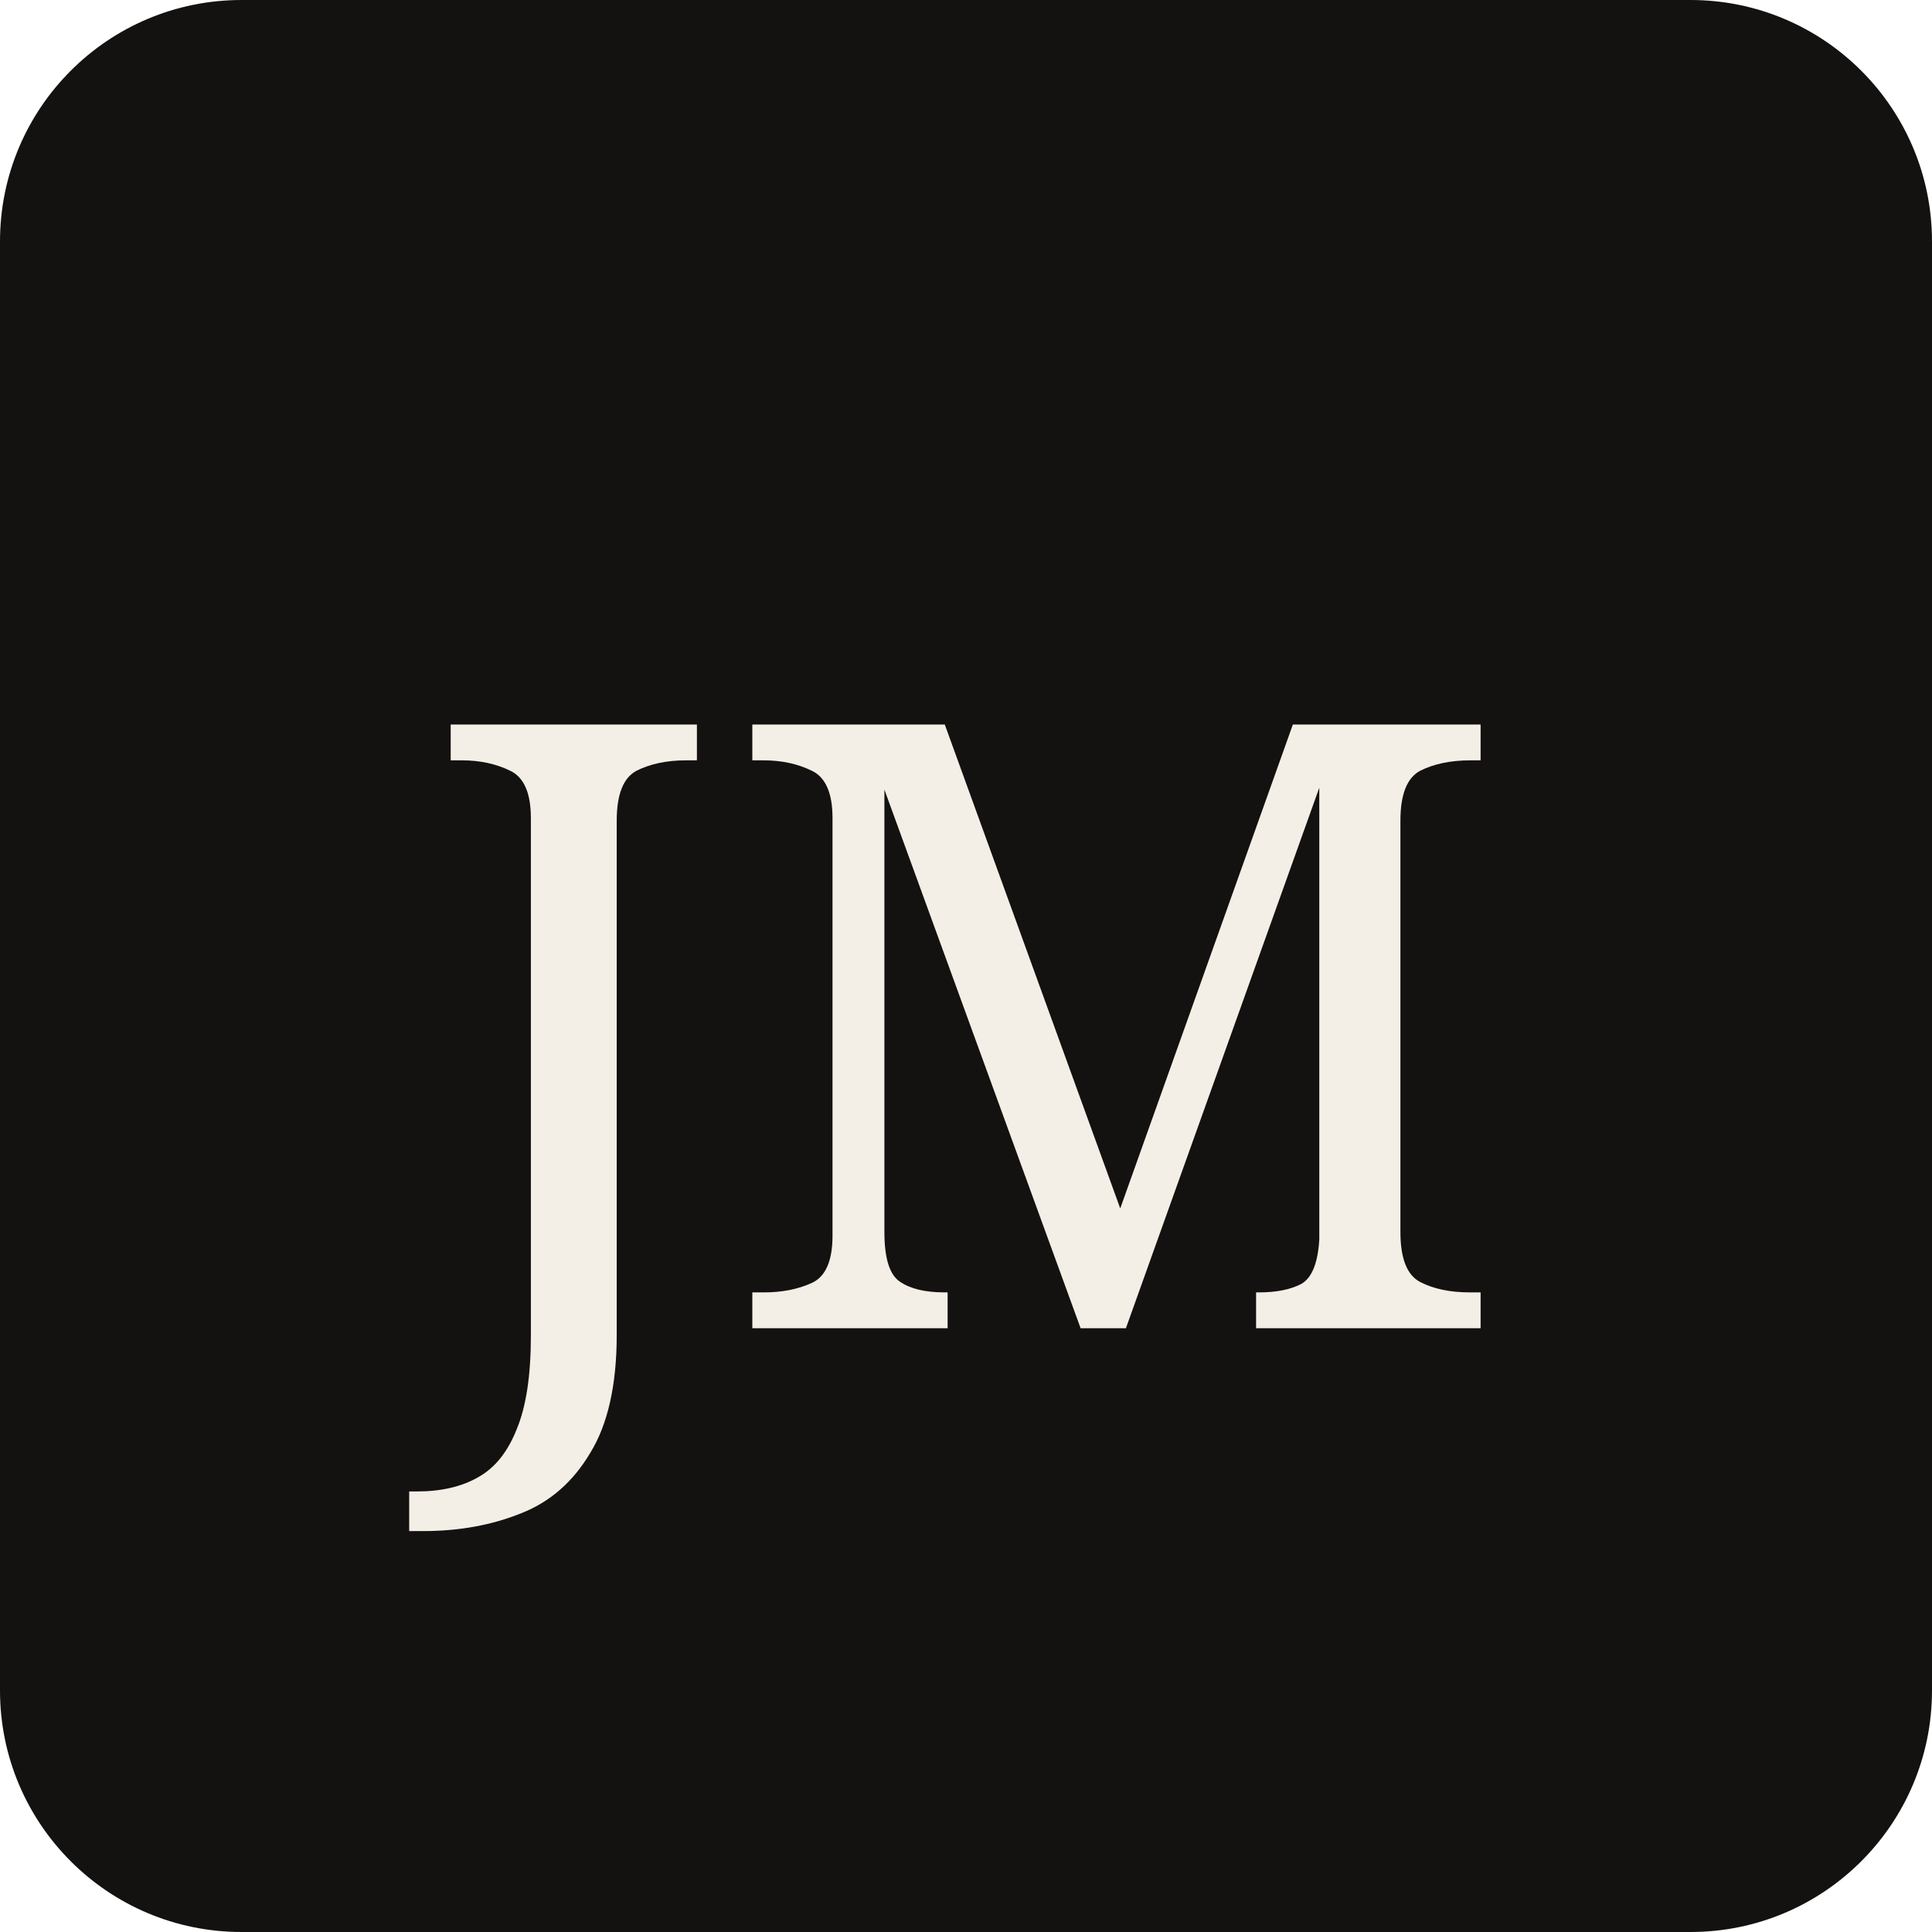
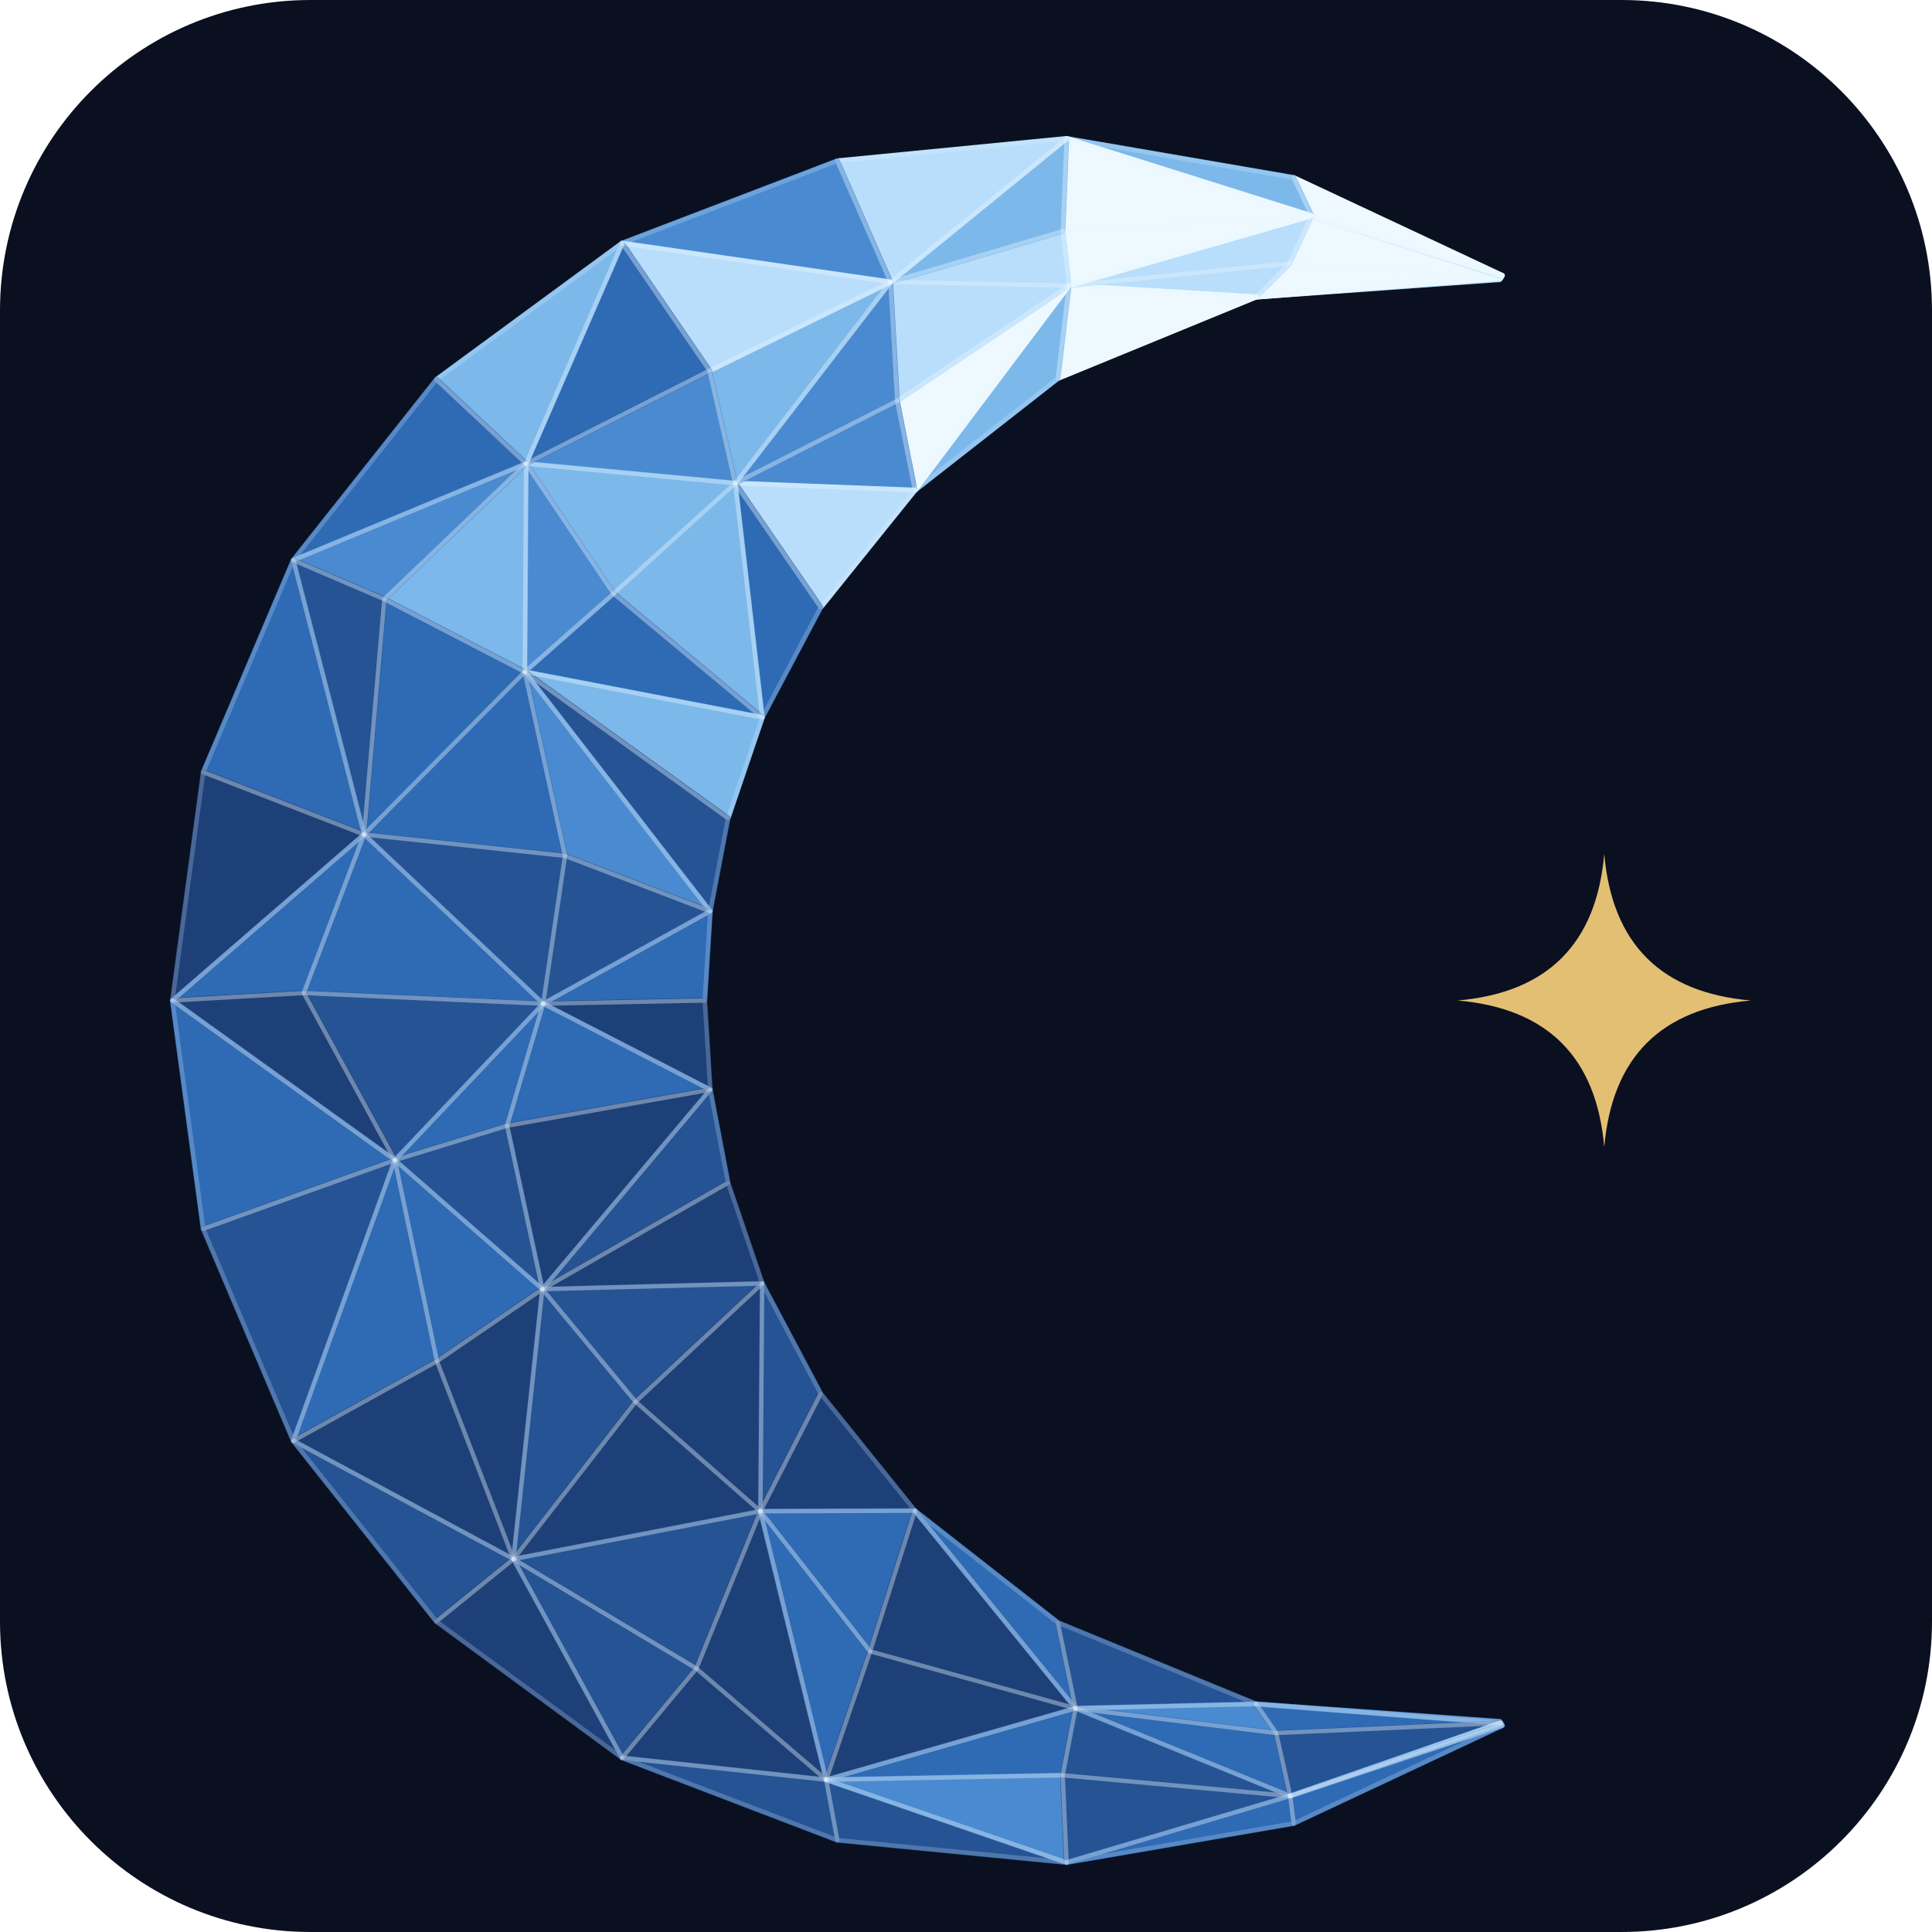
- <svg xmlns="http://www.w3.org/2000/svg" viewBox="0 0 32 32">
-   <rect width="32" height="32" rx="4" fill="#141210" />
-   <text x="16" y="22" text-anchor="middle" font-family="Georgia, serif" font-size="14" fill="#f4efe6">JM</text>
+ <svg xmlns="http://www.w3.org/2000/svg" viewBox="-116 -116 224 224">
+   <rect x="-116" y="-116" width="224" height="224" rx="36" fill="#0a1020" />
+   <g transform="translate(4 0)">
+     <polygon points="53.88,-83.60 53.99,-83.77 25.64,-81.57" fill="#b8defb" stroke="#b8defb" stroke-width="0.6" stroke-linejoin="round" />
+     <polygon points="53.99,-83.77 29.51,-85.45 25.64,-81.57" fill="#eef8ff" stroke="#eef8ff" stroke-width="0.6" stroke-linejoin="round" />
+     <polygon points="53.99,-83.77 54.09,-83.93 32.06,-90.98" fill="#b8defb" stroke="#b8defb" stroke-width="0.6" stroke-linejoin="round" />
+     <polygon points="53.99,-83.77 32.06,-90.98 29.51,-85.45" fill="#eef8ff" stroke="#eef8ff" stroke-width="0.6" stroke-linejoin="round" />
+     <polygon points="54.09,-83.93 54.17,-84.06 32.06,-90.98" fill="#b8defb" stroke="#b8defb" stroke-width="0.6" stroke-linejoin="round" />
+     <polygon points="54.17,-84.06 29.99,-95.40 32.06,-90.98" fill="#eef8ff" stroke="#eef8ff" stroke-width="0.6" stroke-linejoin="round" />
+     <polygon points="25.64,-81.57 29.51,-85.45 3.93,-82.89" fill="#b8defb" stroke="#b8defb" stroke-width="0.6" stroke-linejoin="round" />
+     <polygon points="25.64,-81.57 3.93,-82.89 2.64,-72.13" fill="#eef8ff" stroke="#eef8ff" stroke-width="0.6" stroke-linejoin="round" />
+     <polygon points="29.51,-85.45 32.06,-90.98 3.93,-82.89" fill="#b8defb" stroke="#b8defb" stroke-width="0.6" stroke-linejoin="round" />
+     <polygon points="32.06,-90.98 3.22,-89.20 3.93,-82.89" fill="#eef8ff" stroke="#eef8ff" stroke-width="0.6" stroke-linejoin="round" />
+     <polygon points="32.06,-90.98 29.99,-95.40 3.66,-99.93" fill="#7db8ea" stroke="#7db8ea" stroke-width="0.6" stroke-linejoin="round" />
+     <polygon points="32.06,-90.98 3.66,-99.93 3.22,-89.20" fill="#eef8ff" stroke="#eef8ff" stroke-width="0.6" stroke-linejoin="round" />
+     <polygon points="2.64,-72.13 3.93,-82.89 -13.93,-59.16" fill="#7db8ea" stroke="#7db8ea" stroke-width="0.6" stroke-linejoin="round" />
+     <polygon points="3.93,-82.89 -15.98,-69.52 -13.93,-59.16" fill="#eef8ff" stroke="#eef8ff" stroke-width="0.6" stroke-linejoin="round" />
+     <polygon points="3.93,-82.89 3.22,-89.20 -16.76,-83.30" fill="#b8defb" stroke="#b8defb" stroke-width="0.6" stroke-linejoin="round" />
+     <polygon points="3.93,-82.89 -16.76,-83.30 -15.98,-69.52" fill="#b8defb" stroke="#b8defb" stroke-width="0.6" stroke-linejoin="round" />
+     <polygon points="3.22,-89.20 3.66,-99.93 -16.76,-83.30" fill="#7db8ea" stroke="#7db8ea" stroke-width="0.6" stroke-linejoin="round" />
+     <polygon points="3.66,-99.93 -22.92,-97.34 -16.76,-83.30" fill="#b8defb" stroke="#b8defb" stroke-width="0.6" stroke-linejoin="round" />
+     <polygon points="-13.93,-59.16 -15.98,-69.52 -34.76,-59.97" fill="#4a8ad0" stroke="#4a8ad0" stroke-width="0.6" stroke-linejoin="round" />
+     <polygon points="-13.93,-59.16 -34.76,-59.97 -24.85,-45.59" fill="#b8defb" stroke="#b8defb" stroke-width="0.6" stroke-linejoin="round" />
+     <polygon points="-15.98,-69.52 -16.76,-83.30 -34.76,-59.97" fill="#4a8ad0" stroke="#4a8ad0" stroke-width="0.6" stroke-linejoin="round" />
+     <polygon points="-16.76,-83.30 -37.74,-73.02 -34.76,-59.97" fill="#7db8ea" stroke="#7db8ea" stroke-width="0.6" stroke-linejoin="round" />
+     <polygon points="-16.76,-83.30 -22.92,-97.34 -47.87,-87.80" fill="#4a8ad0" stroke="#4a8ad0" stroke-width="0.6" stroke-linejoin="round" />
+     <polygon points="-16.76,-83.30 -47.87,-87.80 -37.74,-73.02" fill="#b8defb" stroke="#b8defb" stroke-width="0.6" stroke-linejoin="round" />
+     <polygon points="-24.85,-45.59 -34.76,-59.97 -31.63,-32.81" fill="#2f6ab4" stroke="#2f6ab4" stroke-width="0.6" stroke-linejoin="round" />
+     <polygon points="-34.76,-59.97 -48.86,-47.18 -31.63,-32.81" fill="#7db8ea" stroke="#7db8ea" stroke-width="0.6" stroke-linejoin="round" />
+     <polygon points="-34.76,-59.97 -37.74,-73.02 -59.01,-62.24" fill="#4a8ad0" stroke="#4a8ad0" stroke-width="0.6" stroke-linejoin="round" />
+     <polygon points="-34.76,-59.97 -59.01,-62.24 -48.86,-47.18" fill="#7db8ea" stroke="#7db8ea" stroke-width="0.6" stroke-linejoin="round" />
+     <polygon points="-37.74,-73.02 -47.87,-87.80 -59.01,-62.24" fill="#2f6ab4" stroke="#2f6ab4" stroke-width="0.6" stroke-linejoin="round" />
+     <polygon points="-47.87,-87.80 -69.40,-71.99 -59.01,-62.24" fill="#7db8ea" stroke="#7db8ea" stroke-width="0.6" stroke-linejoin="round" />
+     <polygon points="-31.63,-32.81 -48.86,-47.18 -59.16,-38.10" fill="#2f6ab4" stroke="#2f6ab4" stroke-width="0.6" stroke-linejoin="round" />
+     <polygon points="-31.63,-32.81 -59.16,-38.10 -35.60,-21.14" fill="#7db8ea" stroke="#7db8ea" stroke-width="0.6" stroke-linejoin="round" />
+     <polygon points="-48.86,-47.18 -59.01,-62.24 -59.16,-38.10" fill="#4a8ad0" stroke="#4a8ad0" stroke-width="0.6" stroke-linejoin="round" />
+     <polygon points="-59.01,-62.24 -75.44,-46.53 -59.16,-38.10" fill="#7db8ea" stroke="#7db8ea" stroke-width="0.6" stroke-linejoin="round" />
+     <polygon points="-59.01,-62.24 -69.40,-71.99 -85.99,-51.05" fill="#2f6ab4" stroke="#2f6ab4" stroke-width="0.6" stroke-linejoin="round" />
+     <polygon points="-59.01,-62.24 -85.99,-51.05 -75.44,-46.53" fill="#4a8ad0" stroke="#4a8ad0" stroke-width="0.6" stroke-linejoin="round" />
+     <polygon points="-35.60,-21.14 -59.16,-38.10 -37.66,-10.34" fill="#255394" stroke="#255394" stroke-width="0.6" stroke-linejoin="round" />
+     <polygon points="-59.16,-38.10 -54.49,-16.77 -37.66,-10.34" fill="#4a8ad0" stroke="#4a8ad0" stroke-width="0.6" stroke-linejoin="round" />
+     <polygon points="-59.16,-38.10 -75.44,-46.53 -77.79,-19.25" fill="#2f6ab4" stroke="#2f6ab4" stroke-width="0.6" stroke-linejoin="round" />
+     <polygon points="-59.16,-38.10 -77.79,-19.25 -54.49,-16.77" fill="#2f6ab4" stroke="#2f6ab4" stroke-width="0.6" stroke-linejoin="round" />
+     <polygon points="-75.44,-46.53 -85.99,-51.05 -77.79,-19.25" fill="#255394" stroke="#255394" stroke-width="0.6" stroke-linejoin="round" />
+     <polygon points="-85.99,-51.05 -96.43,-26.47 -77.79,-19.25" fill="#2f6ab4" stroke="#2f6ab4" stroke-width="0.6" stroke-linejoin="round" />
+     <polygon points="-37.66,-10.34 -54.49,-16.77 -57.02,0.37" fill="#255394" stroke="#255394" stroke-width="0.6" stroke-linejoin="round" />
+     <polygon points="-37.66,-10.34 -57.02,0.37 -38.30,-0.00" fill="#2f6ab4" stroke="#2f6ab4" stroke-width="0.6" stroke-linejoin="round" />
+     <polygon points="-54.49,-16.77 -77.79,-19.25 -57.02,0.37" fill="#255394" stroke="#255394" stroke-width="0.6" stroke-linejoin="round" />
+     <polygon points="-77.79,-19.25 -84.78,-0.87 -57.02,0.37" fill="#2f6ab4" stroke="#2f6ab4" stroke-width="0.6" stroke-linejoin="round" />
+     <polygon points="-77.79,-19.25 -96.43,-26.47 -100.00,-0.00" fill="#1d4078" stroke="#1d4078" stroke-width="0.6" stroke-linejoin="round" />
+     <polygon points="-77.79,-19.25 -100.00,-0.00 -84.78,-0.87" fill="#2f6ab4" stroke="#2f6ab4" stroke-width="0.6" stroke-linejoin="round" />
+     <polygon points="-38.30,-0.00 -57.02,0.37 -37.66,10.34" fill="#1d4078" stroke="#1d4078" stroke-width="0.6" stroke-linejoin="round" />
+     <polygon points="-57.02,0.37 -61.21,14.52 -37.66,10.34" fill="#2f6ab4" stroke="#2f6ab4" stroke-width="0.6" stroke-linejoin="round" />
+     <polygon points="-57.02,0.37 -84.78,-0.87 -74.22,18.51" fill="#255394" stroke="#255394" stroke-width="0.6" stroke-linejoin="round" />
+     <polygon points="-57.02,0.37 -74.22,18.51 -61.21,14.52" fill="#2f6ab4" stroke="#2f6ab4" stroke-width="0.6" stroke-linejoin="round" />
+     <polygon points="-84.78,-0.87 -100.00,-0.00 -74.22,18.51" fill="#1d4078" stroke="#1d4078" stroke-width="0.6" stroke-linejoin="round" />
+     <polygon points="-100.00,-0.00 -96.43,26.47 -74.22,18.51" fill="#2f6ab4" stroke="#2f6ab4" stroke-width="0.6" stroke-linejoin="round" />
+     <polygon points="-37.66,10.34 -61.21,14.52 -57.12,33.47" fill="#1d4078" stroke="#1d4078" stroke-width="0.6" stroke-linejoin="round" />
+     <polygon points="-37.66,10.34 -57.12,33.47 -35.60,21.14" fill="#255394" stroke="#255394" stroke-width="0.6" stroke-linejoin="round" />
+     <polygon points="-61.21,14.52 -74.22,18.51 -57.12,33.47" fill="#255394" stroke="#255394" stroke-width="0.6" stroke-linejoin="round" />
+     <polygon points="-74.22,18.51 -69.34,41.82 -57.12,33.47" fill="#2f6ab4" stroke="#2f6ab4" stroke-width="0.6" stroke-linejoin="round" />
+     <polygon points="-74.22,18.51 -96.43,26.47 -85.99,51.05" fill="#255394" stroke="#255394" stroke-width="0.6" stroke-linejoin="round" />
+     <polygon points="-74.22,18.51 -85.99,51.05 -69.34,41.82" fill="#2f6ab4" stroke="#2f6ab4" stroke-width="0.6" stroke-linejoin="round" />
+     <polygon points="-35.60,21.14 -57.12,33.47 -31.63,32.81" fill="#1d4078" stroke="#1d4078" stroke-width="0.6" stroke-linejoin="round" />
+     <polygon points="-57.12,33.47 -46.31,46.52 -31.63,32.81" fill="#255394" stroke="#255394" stroke-width="0.6" stroke-linejoin="round" />
+     <polygon points="-57.12,33.47 -69.34,41.82 -60.47,64.76" fill="#1d4078" stroke="#1d4078" stroke-width="0.6" stroke-linejoin="round" />
+     <polygon points="-57.12,33.47 -60.47,64.76 -46.31,46.52" fill="#255394" stroke="#255394" stroke-width="0.6" stroke-linejoin="round" />
+     <polygon points="-69.34,41.82 -85.99,51.05 -60.47,64.76" fill="#1d4078" stroke="#1d4078" stroke-width="0.6" stroke-linejoin="round" />
+     <polygon points="-85.99,51.05 -69.40,71.99 -60.47,64.76" fill="#255394" stroke="#255394" stroke-width="0.6" stroke-linejoin="round" />
+     <polygon points="-31.63,32.81 -46.31,46.52 -31.83,59.22" fill="#1d4078" stroke="#1d4078" stroke-width="0.6" stroke-linejoin="round" />
+     <polygon points="-31.63,32.81 -31.83,59.22 -24.85,45.59" fill="#255394" stroke="#255394" stroke-width="0.6" stroke-linejoin="round" />
+     <polygon points="-46.31,46.52 -60.47,64.76 -31.83,59.22" fill="#1d4078" stroke="#1d4078" stroke-width="0.6" stroke-linejoin="round" />
+     <polygon points="-60.47,64.76 -39.26,77.45 -31.83,59.22" fill="#255394" stroke="#255394" stroke-width="0.6" stroke-linejoin="round" />
+     <polygon points="-60.47,64.76 -69.40,71.99 -47.87,87.80" fill="#1d4078" stroke="#1d4078" stroke-width="0.6" stroke-linejoin="round" />
+     <polygon points="-60.47,64.76 -47.87,87.80 -39.26,77.45" fill="#255394" stroke="#255394" stroke-width="0.6" stroke-linejoin="round" />
+     <polygon points="-24.85,45.59 -31.83,59.22 -13.93,59.16" fill="#1d4078" stroke="#1d4078" stroke-width="0.6" stroke-linejoin="round" />
+     <polygon points="-31.83,59.22 -19.12,75.46 -13.93,59.16" fill="#2f6ab4" stroke="#2f6ab4" stroke-width="0.6" stroke-linejoin="round" />
+     <polygon points="-31.83,59.22 -39.26,77.45 -24.21,90.35" fill="#1d4078" stroke="#1d4078" stroke-width="0.6" stroke-linejoin="round" />
+     <polygon points="-31.83,59.22 -24.21,90.35 -19.12,75.46" fill="#2f6ab4" stroke="#2f6ab4" stroke-width="0.6" stroke-linejoin="round" />
+     <polygon points="-39.26,77.45 -47.87,87.80 -24.21,90.35" fill="#1d4078" stroke="#1d4078" stroke-width="0.6" stroke-linejoin="round" />
+     <polygon points="-47.87,87.80 -22.92,97.34 -24.21,90.35" fill="#255394" stroke="#255394" stroke-width="0.6" stroke-linejoin="round" />
+     <polygon points="-13.93,59.16 -19.12,75.46 4.70,82.07" fill="#1d4078" stroke="#1d4078" stroke-width="0.6" stroke-linejoin="round" />
+     <polygon points="-13.93,59.16 4.70,82.07 2.64,72.13" fill="#2f6ab4" stroke="#2f6ab4" stroke-width="0.6" stroke-linejoin="round" />
+     <polygon points="-19.12,75.46 -24.21,90.35 4.70,82.07" fill="#1d4078" stroke="#1d4078" stroke-width="0.6" stroke-linejoin="round" />
+     <polygon points="-24.21,90.35 3.21,89.83 4.70,82.07" fill="#2f6ab4" stroke="#2f6ab4" stroke-width="0.6" stroke-linejoin="round" />
+     <polygon points="-24.21,90.35 -22.92,97.34 3.66,99.93" fill="#255394" stroke="#255394" stroke-width="0.6" stroke-linejoin="round" />
+     <polygon points="-24.21,90.35 3.66,99.93 3.21,89.83" fill="#4a8ad0" stroke="#4a8ad0" stroke-width="0.6" stroke-linejoin="round" />
+     <polygon points="2.64,72.13 4.70,82.07 25.64,81.57" fill="#255394" stroke="#255394" stroke-width="0.6" stroke-linejoin="round" />
+     <polygon points="4.70,82.07 27.96,84.93 25.64,81.57" fill="#4a8ad0" stroke="#4a8ad0" stroke-width="0.6" stroke-linejoin="round" />
+     <polygon points="4.70,82.07 3.21,89.83 29.59,92.23" fill="#255394" stroke="#255394" stroke-width="0.6" stroke-linejoin="round" />
+     <polygon points="4.70,82.07 29.59,92.23 27.96,84.93" fill="#2f6ab4" stroke="#2f6ab4" stroke-width="0.6" stroke-linejoin="round" />
+     <polygon points="3.21,89.83 3.66,99.93 29.59,92.23" fill="#255394" stroke="#255394" stroke-width="0.6" stroke-linejoin="round" />
+     <polygon points="3.66,99.93 29.99,95.40 29.59,92.23" fill="#2f6ab4" stroke="#2f6ab4" stroke-width="0.6" stroke-linejoin="round" />
+     <polygon points="25.64,81.57 27.96,84.93 53.99,83.77" fill="#2f6ab4" stroke="#2f6ab4" stroke-width="0.6" stroke-linejoin="round" />
+     <polygon points="25.64,81.57 53.99,83.77 53.88,83.60" fill="#4a8ad0" stroke="#4a8ad0" stroke-width="0.6" stroke-linejoin="round" />
+     <polygon points="27.96,84.93 29.59,92.23 53.99,83.77" fill="#255394" stroke="#255394" stroke-width="0.6" stroke-linejoin="round" />
+     <polygon points="29.59,92.23 54.09,83.93 53.99,83.77" fill="#7db8ea" stroke="#7db8ea" stroke-width="0.6" stroke-linejoin="round" />
+     <polygon points="29.59,92.23 29.99,95.40 54.17,84.06" fill="#2f6ab4" stroke="#2f6ab4" stroke-width="0.6" stroke-linejoin="round" />
+     <polygon points="29.59,92.23 54.17,84.06 54.09,83.93" fill="#4a8ad0" stroke="#4a8ad0" stroke-width="0.6" stroke-linejoin="round" />
+     <polygon points="53.88,-83.60 53.99,-83.77 25.64,-81.57" fill="none" stroke="#eaf6ff" stroke-opacity="0.22" stroke-width="0.5" stroke-linejoin="round" />
+     <polygon points="53.99,-83.77 29.51,-85.45 25.64,-81.57" fill="none" stroke="#eaf6ff" stroke-opacity="0.22" stroke-width="0.5" stroke-linejoin="round" />
+     <polygon points="53.99,-83.77 54.09,-83.93 32.06,-90.98" fill="none" stroke="#eaf6ff" stroke-opacity="0.22" stroke-width="0.5" stroke-linejoin="round" />
+     <polygon points="53.99,-83.77 32.06,-90.98 29.51,-85.45" fill="none" stroke="#eaf6ff" stroke-opacity="0.22" stroke-width="0.5" stroke-linejoin="round" />
+     <polygon points="54.09,-83.93 54.17,-84.06 32.06,-90.98" fill="none" stroke="#eaf6ff" stroke-opacity="0.22" stroke-width="0.5" stroke-linejoin="round" />
+     <polygon points="54.17,-84.06 29.99,-95.40 32.06,-90.98" fill="none" stroke="#eaf6ff" stroke-opacity="0.22" stroke-width="0.5" stroke-linejoin="round" />
+     <polygon points="25.64,-81.57 29.51,-85.45 3.93,-82.89" fill="none" stroke="#eaf6ff" stroke-opacity="0.22" stroke-width="0.5" stroke-linejoin="round" />
+     <polygon points="25.64,-81.57 3.93,-82.89 2.64,-72.13" fill="none" stroke="#eaf6ff" stroke-opacity="0.22" stroke-width="0.5" stroke-linejoin="round" />
+     <polygon points="29.51,-85.45 32.06,-90.98 3.93,-82.89" fill="none" stroke="#eaf6ff" stroke-opacity="0.22" stroke-width="0.5" stroke-linejoin="round" />
+     <polygon points="32.06,-90.98 3.22,-89.20 3.93,-82.89" fill="none" stroke="#eaf6ff" stroke-opacity="0.22" stroke-width="0.5" stroke-linejoin="round" />
+     <polygon points="32.06,-90.98 29.99,-95.40 3.66,-99.93" fill="none" stroke="#eaf6ff" stroke-opacity="0.22" stroke-width="0.5" stroke-linejoin="round" />
+     <polygon points="32.06,-90.98 3.66,-99.93 3.22,-89.20" fill="none" stroke="#eaf6ff" stroke-opacity="0.22" stroke-width="0.5" stroke-linejoin="round" />
+     <polygon points="2.64,-72.13 3.93,-82.89 -13.93,-59.16" fill="none" stroke="#eaf6ff" stroke-opacity="0.22" stroke-width="0.5" stroke-linejoin="round" />
+     <polygon points="3.93,-82.89 -15.98,-69.52 -13.93,-59.16" fill="none" stroke="#eaf6ff" stroke-opacity="0.22" stroke-width="0.5" stroke-linejoin="round" />
+     <polygon points="3.93,-82.89 3.22,-89.20 -16.76,-83.30" fill="none" stroke="#eaf6ff" stroke-opacity="0.22" stroke-width="0.5" stroke-linejoin="round" />
+     <polygon points="3.93,-82.89 -16.76,-83.30 -15.98,-69.52" fill="none" stroke="#eaf6ff" stroke-opacity="0.22" stroke-width="0.5" stroke-linejoin="round" />
+     <polygon points="3.22,-89.20 3.66,-99.93 -16.76,-83.30" fill="none" stroke="#eaf6ff" stroke-opacity="0.22" stroke-width="0.5" stroke-linejoin="round" />
+     <polygon points="3.66,-99.93 -22.92,-97.34 -16.76,-83.30" fill="none" stroke="#eaf6ff" stroke-opacity="0.22" stroke-width="0.5" stroke-linejoin="round" />
+     <polygon points="-13.93,-59.16 -15.98,-69.52 -34.76,-59.97" fill="none" stroke="#eaf6ff" stroke-opacity="0.22" stroke-width="0.5" stroke-linejoin="round" />
+     <polygon points="-13.93,-59.16 -34.76,-59.97 -24.85,-45.59" fill="none" stroke="#eaf6ff" stroke-opacity="0.22" stroke-width="0.5" stroke-linejoin="round" />
+     <polygon points="-15.98,-69.52 -16.76,-83.30 -34.76,-59.97" fill="none" stroke="#eaf6ff" stroke-opacity="0.22" stroke-width="0.5" stroke-linejoin="round" />
+     <polygon points="-16.76,-83.30 -37.74,-73.02 -34.76,-59.97" fill="none" stroke="#eaf6ff" stroke-opacity="0.22" stroke-width="0.5" stroke-linejoin="round" />
+     <polygon points="-16.76,-83.30 -22.92,-97.34 -47.87,-87.80" fill="none" stroke="#eaf6ff" stroke-opacity="0.22" stroke-width="0.5" stroke-linejoin="round" />
+     <polygon points="-16.76,-83.30 -47.87,-87.80 -37.74,-73.02" fill="none" stroke="#eaf6ff" stroke-opacity="0.22" stroke-width="0.5" stroke-linejoin="round" />
+     <polygon points="-24.85,-45.59 -34.76,-59.97 -31.63,-32.81" fill="none" stroke="#eaf6ff" stroke-opacity="0.22" stroke-width="0.5" stroke-linejoin="round" />
+     <polygon points="-34.76,-59.97 -48.86,-47.18 -31.63,-32.81" fill="none" stroke="#eaf6ff" stroke-opacity="0.22" stroke-width="0.5" stroke-linejoin="round" />
+     <polygon points="-34.76,-59.97 -37.74,-73.02 -59.01,-62.24" fill="none" stroke="#eaf6ff" stroke-opacity="0.22" stroke-width="0.5" stroke-linejoin="round" />
+     <polygon points="-34.76,-59.97 -59.01,-62.24 -48.86,-47.18" fill="none" stroke="#eaf6ff" stroke-opacity="0.22" stroke-width="0.5" stroke-linejoin="round" />
+     <polygon points="-37.74,-73.02 -47.87,-87.80 -59.01,-62.24" fill="none" stroke="#eaf6ff" stroke-opacity="0.22" stroke-width="0.5" stroke-linejoin="round" />
+     <polygon points="-47.87,-87.80 -69.40,-71.99 -59.01,-62.24" fill="none" stroke="#eaf6ff" stroke-opacity="0.22" stroke-width="0.5" stroke-linejoin="round" />
+     <polygon points="-31.63,-32.81 -48.86,-47.18 -59.16,-38.10" fill="none" stroke="#eaf6ff" stroke-opacity="0.22" stroke-width="0.5" stroke-linejoin="round" />
+     <polygon points="-31.63,-32.81 -59.16,-38.10 -35.60,-21.14" fill="none" stroke="#eaf6ff" stroke-opacity="0.22" stroke-width="0.5" stroke-linejoin="round" />
+     <polygon points="-48.86,-47.18 -59.01,-62.24 -59.16,-38.10" fill="none" stroke="#eaf6ff" stroke-opacity="0.22" stroke-width="0.5" stroke-linejoin="round" />
+     <polygon points="-59.01,-62.24 -75.44,-46.53 -59.16,-38.10" fill="none" stroke="#eaf6ff" stroke-opacity="0.22" stroke-width="0.5" stroke-linejoin="round" />
+     <polygon points="-59.01,-62.24 -69.40,-71.99 -85.99,-51.05" fill="none" stroke="#eaf6ff" stroke-opacity="0.22" stroke-width="0.5" stroke-linejoin="round" />
+     <polygon points="-59.01,-62.24 -85.99,-51.05 -75.44,-46.53" fill="none" stroke="#eaf6ff" stroke-opacity="0.22" stroke-width="0.5" stroke-linejoin="round" />
+     <polygon points="-35.60,-21.14 -59.16,-38.10 -37.66,-10.34" fill="none" stroke="#eaf6ff" stroke-opacity="0.22" stroke-width="0.5" stroke-linejoin="round" />
+     <polygon points="-59.16,-38.10 -54.49,-16.77 -37.66,-10.34" fill="none" stroke="#eaf6ff" stroke-opacity="0.22" stroke-width="0.5" stroke-linejoin="round" />
+     <polygon points="-59.16,-38.10 -75.44,-46.53 -77.79,-19.25" fill="none" stroke="#eaf6ff" stroke-opacity="0.22" stroke-width="0.5" stroke-linejoin="round" />
+     <polygon points="-59.16,-38.10 -77.79,-19.25 -54.49,-16.77" fill="none" stroke="#eaf6ff" stroke-opacity="0.22" stroke-width="0.5" stroke-linejoin="round" />
+     <polygon points="-75.44,-46.53 -85.99,-51.05 -77.79,-19.25" fill="none" stroke="#eaf6ff" stroke-opacity="0.22" stroke-width="0.5" stroke-linejoin="round" />
+     <polygon points="-85.99,-51.05 -96.43,-26.47 -77.79,-19.25" fill="none" stroke="#eaf6ff" stroke-opacity="0.22" stroke-width="0.5" stroke-linejoin="round" />
+     <polygon points="-37.66,-10.34 -54.49,-16.77 -57.02,0.37" fill="none" stroke="#eaf6ff" stroke-opacity="0.22" stroke-width="0.5" stroke-linejoin="round" />
+     <polygon points="-37.66,-10.34 -57.02,0.37 -38.30,-0.00" fill="none" stroke="#eaf6ff" stroke-opacity="0.22" stroke-width="0.5" stroke-linejoin="round" />
+     <polygon points="-54.49,-16.77 -77.79,-19.25 -57.02,0.37" fill="none" stroke="#eaf6ff" stroke-opacity="0.22" stroke-width="0.5" stroke-linejoin="round" />
+     <polygon points="-77.79,-19.25 -84.78,-0.87 -57.02,0.37" fill="none" stroke="#eaf6ff" stroke-opacity="0.22" stroke-width="0.5" stroke-linejoin="round" />
+     <polygon points="-77.79,-19.25 -96.43,-26.47 -100.00,-0.00" fill="none" stroke="#eaf6ff" stroke-opacity="0.22" stroke-width="0.5" stroke-linejoin="round" />
+     <polygon points="-77.79,-19.25 -100.00,-0.00 -84.78,-0.87" fill="none" stroke="#eaf6ff" stroke-opacity="0.22" stroke-width="0.5" stroke-linejoin="round" />
+     <polygon points="-38.30,-0.00 -57.02,0.37 -37.66,10.34" fill="none" stroke="#eaf6ff" stroke-opacity="0.22" stroke-width="0.5" stroke-linejoin="round" />
+     <polygon points="-57.02,0.37 -61.21,14.52 -37.66,10.34" fill="none" stroke="#eaf6ff" stroke-opacity="0.22" stroke-width="0.5" stroke-linejoin="round" />
+     <polygon points="-57.02,0.37 -84.78,-0.87 -74.22,18.51" fill="none" stroke="#eaf6ff" stroke-opacity="0.22" stroke-width="0.5" stroke-linejoin="round" />
+     <polygon points="-57.02,0.37 -74.22,18.51 -61.21,14.52" fill="none" stroke="#eaf6ff" stroke-opacity="0.22" stroke-width="0.5" stroke-linejoin="round" />
+     <polygon points="-84.78,-0.87 -100.00,-0.00 -74.22,18.51" fill="none" stroke="#eaf6ff" stroke-opacity="0.22" stroke-width="0.5" stroke-linejoin="round" />
+     <polygon points="-100.00,-0.00 -96.43,26.47 -74.22,18.51" fill="none" stroke="#eaf6ff" stroke-opacity="0.22" stroke-width="0.5" stroke-linejoin="round" />
+     <polygon points="-37.66,10.34 -61.21,14.52 -57.12,33.47" fill="none" stroke="#eaf6ff" stroke-opacity="0.22" stroke-width="0.5" stroke-linejoin="round" />
+     <polygon points="-37.66,10.34 -57.12,33.47 -35.60,21.14" fill="none" stroke="#eaf6ff" stroke-opacity="0.22" stroke-width="0.5" stroke-linejoin="round" />
+     <polygon points="-61.21,14.52 -74.22,18.51 -57.12,33.47" fill="none" stroke="#eaf6ff" stroke-opacity="0.22" stroke-width="0.5" stroke-linejoin="round" />
+     <polygon points="-74.22,18.51 -69.34,41.82 -57.12,33.47" fill="none" stroke="#eaf6ff" stroke-opacity="0.22" stroke-width="0.5" stroke-linejoin="round" />
+     <polygon points="-74.22,18.51 -96.43,26.47 -85.99,51.05" fill="none" stroke="#eaf6ff" stroke-opacity="0.22" stroke-width="0.5" stroke-linejoin="round" />
+     <polygon points="-74.22,18.51 -85.99,51.05 -69.34,41.82" fill="none" stroke="#eaf6ff" stroke-opacity="0.22" stroke-width="0.5" stroke-linejoin="round" />
+     <polygon points="-35.60,21.14 -57.12,33.47 -31.63,32.81" fill="none" stroke="#eaf6ff" stroke-opacity="0.22" stroke-width="0.5" stroke-linejoin="round" />
+     <polygon points="-57.12,33.47 -46.31,46.52 -31.63,32.81" fill="none" stroke="#eaf6ff" stroke-opacity="0.22" stroke-width="0.5" stroke-linejoin="round" />
+     <polygon points="-57.12,33.47 -69.34,41.82 -60.47,64.76" fill="none" stroke="#eaf6ff" stroke-opacity="0.22" stroke-width="0.5" stroke-linejoin="round" />
+     <polygon points="-57.12,33.47 -60.47,64.76 -46.31,46.52" fill="none" stroke="#eaf6ff" stroke-opacity="0.22" stroke-width="0.5" stroke-linejoin="round" />
+     <polygon points="-69.34,41.82 -85.99,51.05 -60.47,64.76" fill="none" stroke="#eaf6ff" stroke-opacity="0.22" stroke-width="0.5" stroke-linejoin="round" />
+     <polygon points="-85.99,51.05 -69.40,71.99 -60.47,64.76" fill="none" stroke="#eaf6ff" stroke-opacity="0.22" stroke-width="0.5" stroke-linejoin="round" />
+     <polygon points="-31.63,32.81 -46.31,46.52 -31.83,59.22" fill="none" stroke="#eaf6ff" stroke-opacity="0.22" stroke-width="0.5" stroke-linejoin="round" />
+     <polygon points="-31.63,32.81 -31.83,59.22 -24.85,45.59" fill="none" stroke="#eaf6ff" stroke-opacity="0.22" stroke-width="0.5" stroke-linejoin="round" />
+     <polygon points="-46.31,46.52 -60.47,64.76 -31.83,59.22" fill="none" stroke="#eaf6ff" stroke-opacity="0.22" stroke-width="0.5" stroke-linejoin="round" />
+     <polygon points="-60.47,64.76 -39.26,77.45 -31.83,59.22" fill="none" stroke="#eaf6ff" stroke-opacity="0.22" stroke-width="0.5" stroke-linejoin="round" />
+     <polygon points="-60.47,64.76 -69.40,71.99 -47.87,87.80" fill="none" stroke="#eaf6ff" stroke-opacity="0.22" stroke-width="0.5" stroke-linejoin="round" />
+     <polygon points="-60.47,64.76 -47.87,87.80 -39.26,77.45" fill="none" stroke="#eaf6ff" stroke-opacity="0.22" stroke-width="0.5" stroke-linejoin="round" />
+     <polygon points="-24.85,45.59 -31.83,59.22 -13.93,59.16" fill="none" stroke="#eaf6ff" stroke-opacity="0.22" stroke-width="0.5" stroke-linejoin="round" />
+     <polygon points="-31.83,59.22 -19.12,75.46 -13.93,59.16" fill="none" stroke="#eaf6ff" stroke-opacity="0.22" stroke-width="0.5" stroke-linejoin="round" />
+     <polygon points="-31.83,59.22 -39.26,77.45 -24.21,90.35" fill="none" stroke="#eaf6ff" stroke-opacity="0.22" stroke-width="0.5" stroke-linejoin="round" />
+     <polygon points="-31.83,59.22 -24.21,90.35 -19.12,75.46" fill="none" stroke="#eaf6ff" stroke-opacity="0.22" stroke-width="0.5" stroke-linejoin="round" />
+     <polygon points="-39.26,77.45 -47.87,87.80 -24.21,90.35" fill="none" stroke="#eaf6ff" stroke-opacity="0.22" stroke-width="0.5" stroke-linejoin="round" />
+     <polygon points="-47.87,87.80 -22.92,97.34 -24.21,90.35" fill="none" stroke="#eaf6ff" stroke-opacity="0.22" stroke-width="0.5" stroke-linejoin="round" />
+     <polygon points="-13.93,59.16 -19.12,75.46 4.70,82.07" fill="none" stroke="#eaf6ff" stroke-opacity="0.22" stroke-width="0.5" stroke-linejoin="round" />
+     <polygon points="-13.93,59.16 4.70,82.07 2.64,72.13" fill="none" stroke="#eaf6ff" stroke-opacity="0.22" stroke-width="0.5" stroke-linejoin="round" />
+     <polygon points="-19.12,75.46 -24.21,90.35 4.70,82.07" fill="none" stroke="#eaf6ff" stroke-opacity="0.22" stroke-width="0.5" stroke-linejoin="round" />
+     <polygon points="-24.21,90.35 3.21,89.83 4.70,82.07" fill="none" stroke="#eaf6ff" stroke-opacity="0.22" stroke-width="0.5" stroke-linejoin="round" />
+     <polygon points="-24.21,90.35 -22.92,97.34 3.66,99.93" fill="none" stroke="#eaf6ff" stroke-opacity="0.22" stroke-width="0.5" stroke-linejoin="round" />
+     <polygon points="-24.21,90.35 3.66,99.93 3.21,89.83" fill="none" stroke="#eaf6ff" stroke-opacity="0.22" stroke-width="0.5" stroke-linejoin="round" />
+     <polygon points="2.64,72.13 4.70,82.07 25.64,81.57" fill="none" stroke="#eaf6ff" stroke-opacity="0.22" stroke-width="0.5" stroke-linejoin="round" />
+     <polygon points="4.70,82.07 27.96,84.93 25.64,81.57" fill="none" stroke="#eaf6ff" stroke-opacity="0.22" stroke-width="0.5" stroke-linejoin="round" />
+     <polygon points="4.70,82.07 3.21,89.83 29.59,92.23" fill="none" stroke="#eaf6ff" stroke-opacity="0.22" stroke-width="0.5" stroke-linejoin="round" />
+     <polygon points="4.70,82.07 29.59,92.23 27.96,84.93" fill="none" stroke="#eaf6ff" stroke-opacity="0.22" stroke-width="0.5" stroke-linejoin="round" />
+     <polygon points="3.21,89.83 3.66,99.93 29.59,92.23" fill="none" stroke="#eaf6ff" stroke-opacity="0.22" stroke-width="0.5" stroke-linejoin="round" />
+     <polygon points="3.66,99.93 29.99,95.40 29.59,92.23" fill="none" stroke="#eaf6ff" stroke-opacity="0.22" stroke-width="0.5" stroke-linejoin="round" />
+     <polygon points="25.64,81.57 27.96,84.93 53.99,83.77" fill="none" stroke="#eaf6ff" stroke-opacity="0.22" stroke-width="0.5" stroke-linejoin="round" />
+     <polygon points="25.64,81.57 53.99,83.77 53.88,83.60" fill="none" stroke="#eaf6ff" stroke-opacity="0.22" stroke-width="0.5" stroke-linejoin="round" />
+     <polygon points="27.96,84.93 29.59,92.23 53.99,83.77" fill="none" stroke="#eaf6ff" stroke-opacity="0.22" stroke-width="0.5" stroke-linejoin="round" />
+     <polygon points="29.59,92.23 54.09,83.93 53.99,83.77" fill="none" stroke="#eaf6ff" stroke-opacity="0.22" stroke-width="0.5" stroke-linejoin="round" />
+     <polygon points="29.59,92.23 29.99,95.40 54.17,84.06" fill="none" stroke="#eaf6ff" stroke-opacity="0.22" stroke-width="0.5" stroke-linejoin="round" />
+     <polygon points="29.59,92.23 54.17,84.06 54.09,83.93" fill="none" stroke="#eaf6ff" stroke-opacity="0.22" stroke-width="0.5" stroke-linejoin="round" />
+     <path d="M66.0,-17.0 Q67.36,-1.36 83.0,0.0 Q67.36,1.36 66.0,17.0 Q64.64,1.36 49.0,0.0 Q64.64,-1.36 66.0,-17.0Z" fill="#e3bf74" />
+   </g>
</svg>
